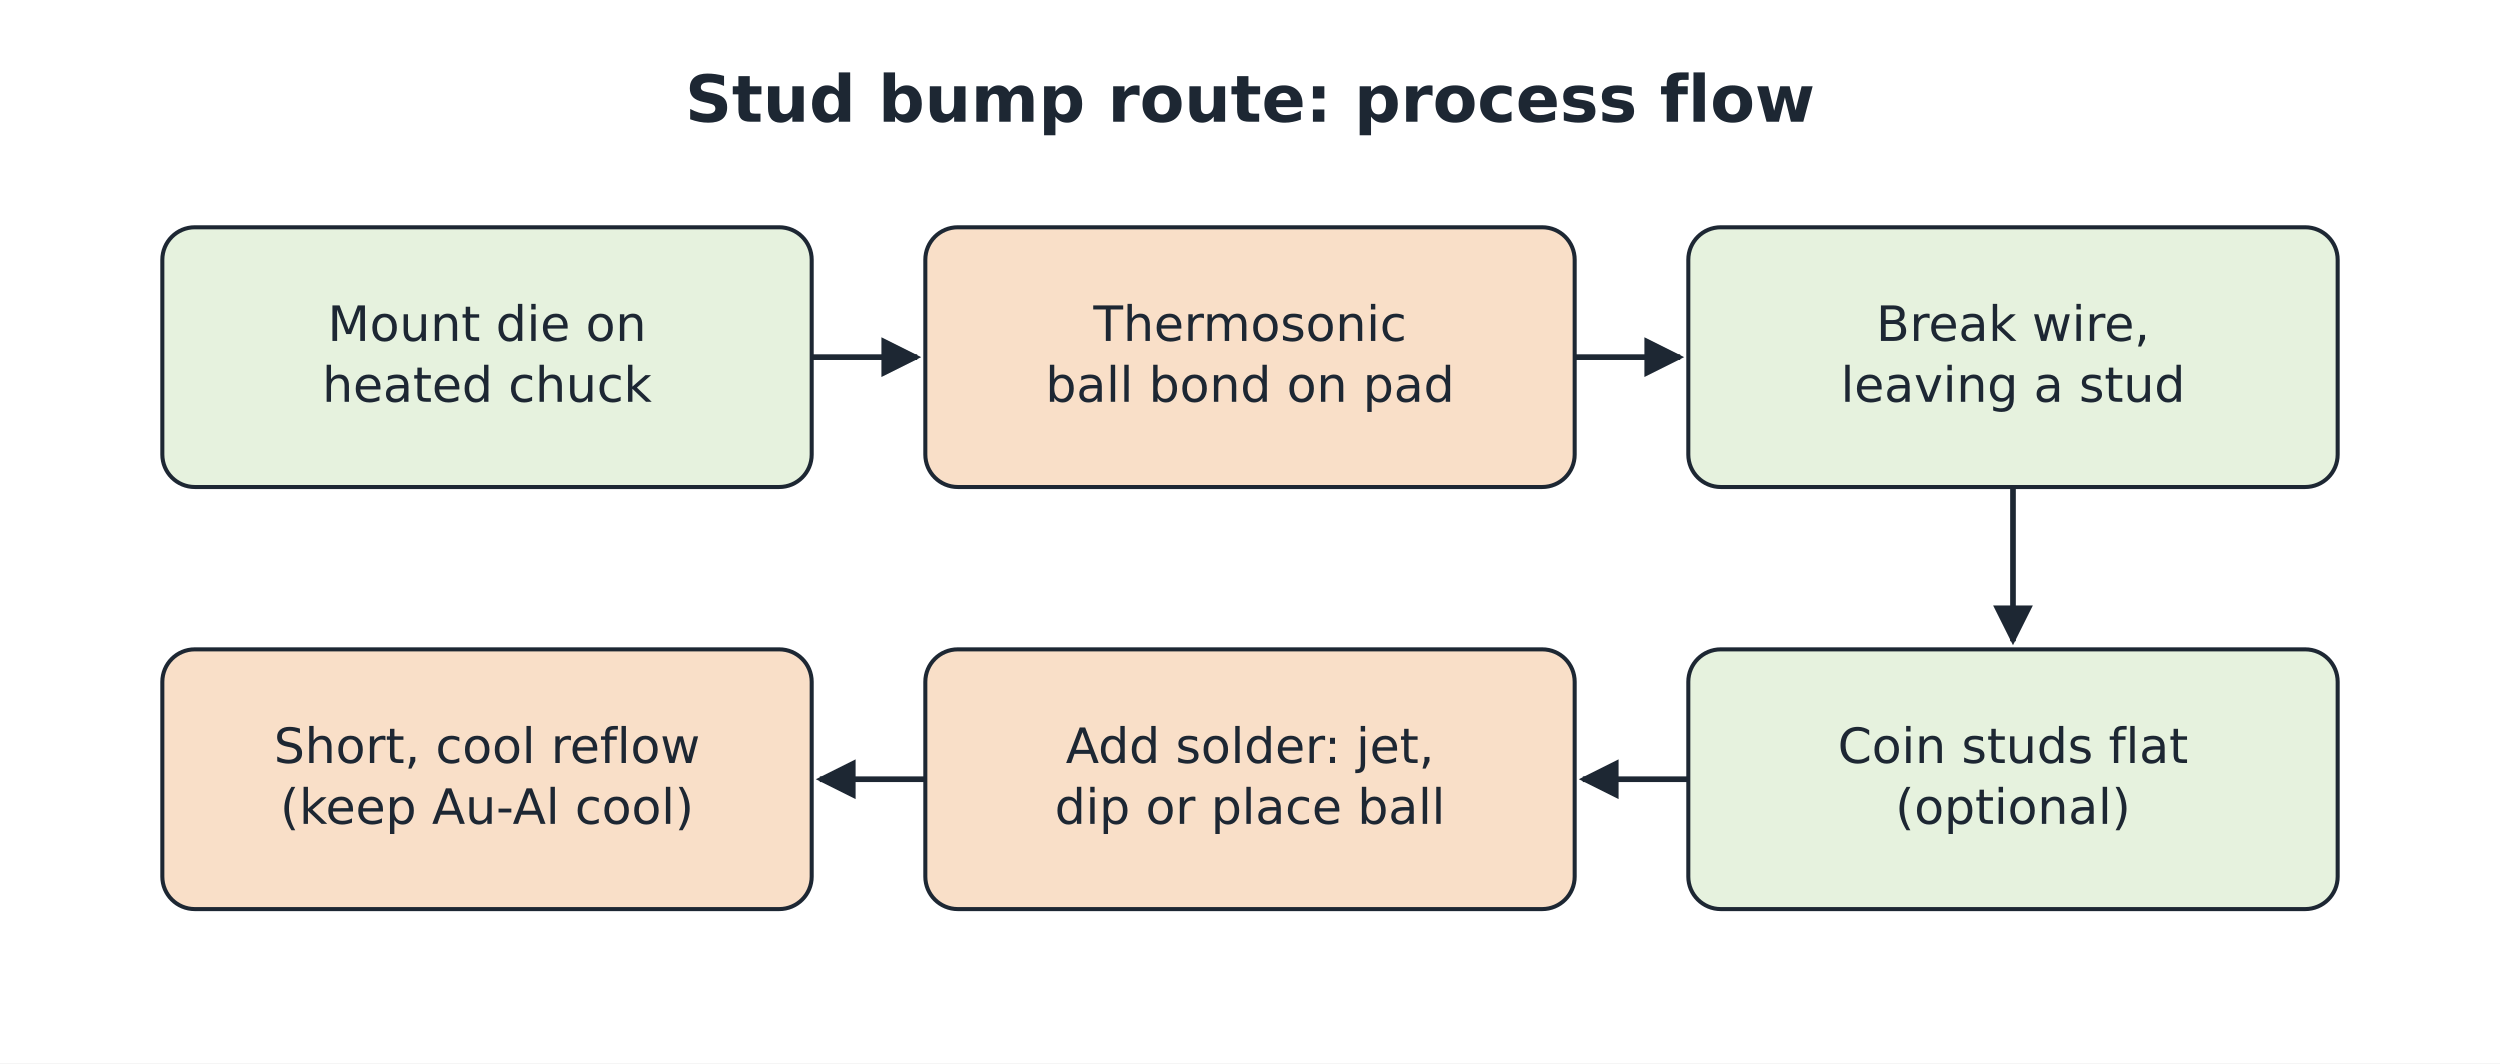
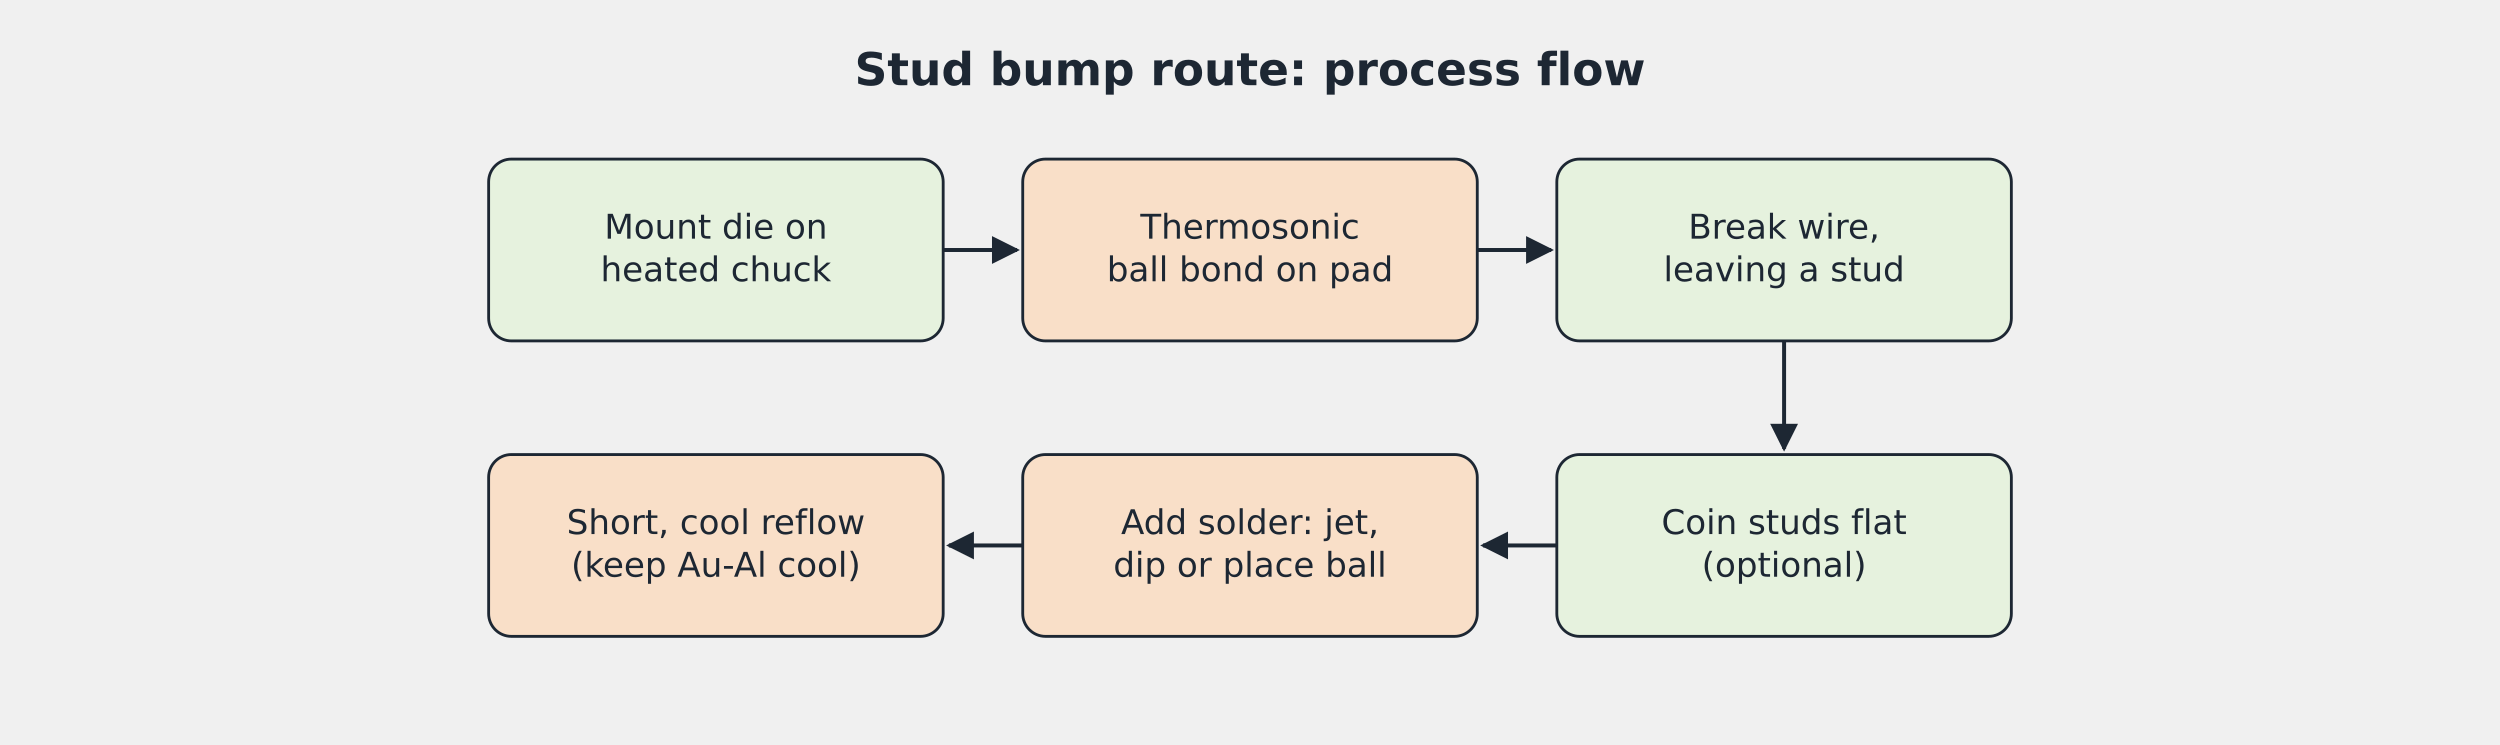
- <svg xmlns="http://www.w3.org/2000/svg" viewBox="0 0 616 262" width="616" height="262" role="img" aria-label="Stud bump route: process flow">
+ <svg xmlns="http://www.w3.org/2000/svg" viewBox="0 0 880 262" width="880" height="262" role="img" aria-label="Stud bump route: process flow">
  <defs>
    <marker id="arr" viewBox="0 0 10 10" refX="9" refY="5" markerWidth="7" markerHeight="7" orient="auto-start-reverse">
      <path d="M0,0 L10,5 L0,10 z" fill="#1d2733" />
    </marker>
  </defs>
-   <rect width="616" height="262" fill="#ffffff" />
  <g transform="translate(0,0)">
-     <text x="308.0" y="30" font-size="16" text-anchor="middle" fill="#1d2733" font-weight="bold" font-family="DejaVu Sans, Arial, Helvetica, sans-serif">Stud bump route: process flow</text>
-     <rect x="40" y="56" width="160" height="64" rx="8" fill="#e6f2de" stroke="#1d2733" stroke-width="1" />
-     <text x="120.0" y="84.0" font-size="12" text-anchor="middle" fill="#1d2733" font-weight="normal" font-family="DejaVu Sans, Arial, Helvetica, sans-serif">Mount die on</text>
-     <text x="120.0" y="99.0" font-size="12" text-anchor="middle" fill="#1d2733" font-weight="normal" font-family="DejaVu Sans, Arial, Helvetica, sans-serif">heated chuck</text>
-     <rect x="228" y="56" width="160" height="64" rx="8" fill="#f9dfc8" stroke="#1d2733" stroke-width="1" />
-     <text x="308.0" y="84.0" font-size="12" text-anchor="middle" fill="#1d2733" font-weight="normal" font-family="DejaVu Sans, Arial, Helvetica, sans-serif">Thermosonic</text>
-     <text x="308.0" y="99.0" font-size="12" text-anchor="middle" fill="#1d2733" font-weight="normal" font-family="DejaVu Sans, Arial, Helvetica, sans-serif">ball bond on pad</text>
-     <rect x="416" y="56" width="160" height="64" rx="8" fill="#e6f2de" stroke="#1d2733" stroke-width="1" />
-     <text x="496.0" y="84.0" font-size="12" text-anchor="middle" fill="#1d2733" font-weight="normal" font-family="DejaVu Sans, Arial, Helvetica, sans-serif">Break wire,</text>
-     <text x="496.0" y="99.0" font-size="12" text-anchor="middle" fill="#1d2733" font-weight="normal" font-family="DejaVu Sans, Arial, Helvetica, sans-serif">leaving a stud</text>
-     <rect x="416" y="160" width="160" height="64" rx="8" fill="#e6f2de" stroke="#1d2733" stroke-width="1" />
-     <text x="496.0" y="188.0" font-size="12" text-anchor="middle" fill="#1d2733" font-weight="normal" font-family="DejaVu Sans, Arial, Helvetica, sans-serif">Coin studs flat</text>
-     <text x="496.0" y="203.0" font-size="12" text-anchor="middle" fill="#1d2733" font-weight="normal" font-family="DejaVu Sans, Arial, Helvetica, sans-serif">(optional)</text>
-     <rect x="228" y="160" width="160" height="64" rx="8" fill="#f9dfc8" stroke="#1d2733" stroke-width="1" />
-     <text x="308.0" y="188.0" font-size="12" text-anchor="middle" fill="#1d2733" font-weight="normal" font-family="DejaVu Sans, Arial, Helvetica, sans-serif">Add solder: jet,</text>
-     <text x="308.0" y="203.0" font-size="12" text-anchor="middle" fill="#1d2733" font-weight="normal" font-family="DejaVu Sans, Arial, Helvetica, sans-serif">dip or place ball</text>
-     <rect x="40" y="160" width="160" height="64" rx="8" fill="#f9dfc8" stroke="#1d2733" stroke-width="1" />
-     <text x="120.0" y="188.0" font-size="12" text-anchor="middle" fill="#1d2733" font-weight="normal" font-family="DejaVu Sans, Arial, Helvetica, sans-serif">Short, cool reflow</text>
-     <text x="120.0" y="203.0" font-size="12" text-anchor="middle" fill="#1d2733" font-weight="normal" font-family="DejaVu Sans, Arial, Helvetica, sans-serif">(keep Au-Al cool)</text>
-     <line x1="200" y1="88.0" x2="226" y2="88.0" stroke="#1d2733" stroke-width="1.4" marker-end="url(#arr)" />
-     <line x1="388" y1="88.0" x2="414" y2="88.0" stroke="#1d2733" stroke-width="1.4" marker-end="url(#arr)" />
-     <line x1="496.0" y1="120" x2="496.0" y2="158" stroke="#1d2733" stroke-width="1.4" marker-end="url(#arr)" />
-     <line x1="416" y1="192.0" x2="390" y2="192.0" stroke="#1d2733" stroke-width="1.4" marker-end="url(#arr)" />
-     <line x1="228" y1="192.0" x2="202" y2="192.0" stroke="#1d2733" stroke-width="1.4" marker-end="url(#arr)" />
+     <text x="440.0" y="30" font-size="16" text-anchor="middle" fill="#1d2733" font-weight="bold" font-family="DejaVu Sans, Arial, Helvetica, sans-serif">Stud bump route: process flow</text>
+     <rect x="172.0" y="56" width="160" height="64" rx="8" fill="#e6f2de" stroke="#1d2733" stroke-width="1" />
+     <text x="252.0" y="84.0" font-size="12" text-anchor="middle" fill="#1d2733" font-weight="normal" font-family="DejaVu Sans, Arial, Helvetica, sans-serif">Mount die on</text>
+     <text x="252.0" y="99.0" font-size="12" text-anchor="middle" fill="#1d2733" font-weight="normal" font-family="DejaVu Sans, Arial, Helvetica, sans-serif">heated chuck</text>
+     <rect x="360.0" y="56" width="160" height="64" rx="8" fill="#f9dfc8" stroke="#1d2733" stroke-width="1" />
+     <text x="440.0" y="84.0" font-size="12" text-anchor="middle" fill="#1d2733" font-weight="normal" font-family="DejaVu Sans, Arial, Helvetica, sans-serif">Thermosonic</text>
+     <text x="440.0" y="99.0" font-size="12" text-anchor="middle" fill="#1d2733" font-weight="normal" font-family="DejaVu Sans, Arial, Helvetica, sans-serif">ball bond on pad</text>
+     <rect x="548.0" y="56" width="160" height="64" rx="8" fill="#e6f2de" stroke="#1d2733" stroke-width="1" />
+     <text x="628.0" y="84.0" font-size="12" text-anchor="middle" fill="#1d2733" font-weight="normal" font-family="DejaVu Sans, Arial, Helvetica, sans-serif">Break wire,</text>
+     <text x="628.0" y="99.0" font-size="12" text-anchor="middle" fill="#1d2733" font-weight="normal" font-family="DejaVu Sans, Arial, Helvetica, sans-serif">leaving a stud</text>
+     <rect x="548.0" y="160" width="160" height="64" rx="8" fill="#e6f2de" stroke="#1d2733" stroke-width="1" />
+     <text x="628.0" y="188.0" font-size="12" text-anchor="middle" fill="#1d2733" font-weight="normal" font-family="DejaVu Sans, Arial, Helvetica, sans-serif">Coin studs flat</text>
+     <text x="628.0" y="203.0" font-size="12" text-anchor="middle" fill="#1d2733" font-weight="normal" font-family="DejaVu Sans, Arial, Helvetica, sans-serif">(optional)</text>
+     <rect x="360.0" y="160" width="160" height="64" rx="8" fill="#f9dfc8" stroke="#1d2733" stroke-width="1" />
+     <text x="440.0" y="188.0" font-size="12" text-anchor="middle" fill="#1d2733" font-weight="normal" font-family="DejaVu Sans, Arial, Helvetica, sans-serif">Add solder: jet,</text>
+     <text x="440.0" y="203.0" font-size="12" text-anchor="middle" fill="#1d2733" font-weight="normal" font-family="DejaVu Sans, Arial, Helvetica, sans-serif">dip or place ball</text>
+     <rect x="172.0" y="160" width="160" height="64" rx="8" fill="#f9dfc8" stroke="#1d2733" stroke-width="1" />
+     <text x="252.0" y="188.0" font-size="12" text-anchor="middle" fill="#1d2733" font-weight="normal" font-family="DejaVu Sans, Arial, Helvetica, sans-serif">Short, cool reflow</text>
+     <text x="252.0" y="203.0" font-size="12" text-anchor="middle" fill="#1d2733" font-weight="normal" font-family="DejaVu Sans, Arial, Helvetica, sans-serif">(keep Au-Al cool)</text>
+     <line x1="332.0" y1="88.0" x2="358.0" y2="88.0" stroke="#1d2733" stroke-width="1.4" marker-end="url(#arr)" />
+     <line x1="520.0" y1="88.0" x2="546.0" y2="88.0" stroke="#1d2733" stroke-width="1.4" marker-end="url(#arr)" />
+     <line x1="628.0" y1="120" x2="628.0" y2="158" stroke="#1d2733" stroke-width="1.4" marker-end="url(#arr)" />
+     <line x1="548.0" y1="192.0" x2="522.0" y2="192.0" stroke="#1d2733" stroke-width="1.4" marker-end="url(#arr)" />
+     <line x1="360.0" y1="192.0" x2="334.0" y2="192.0" stroke="#1d2733" stroke-width="1.4" marker-end="url(#arr)" />
  </g>
</svg>
